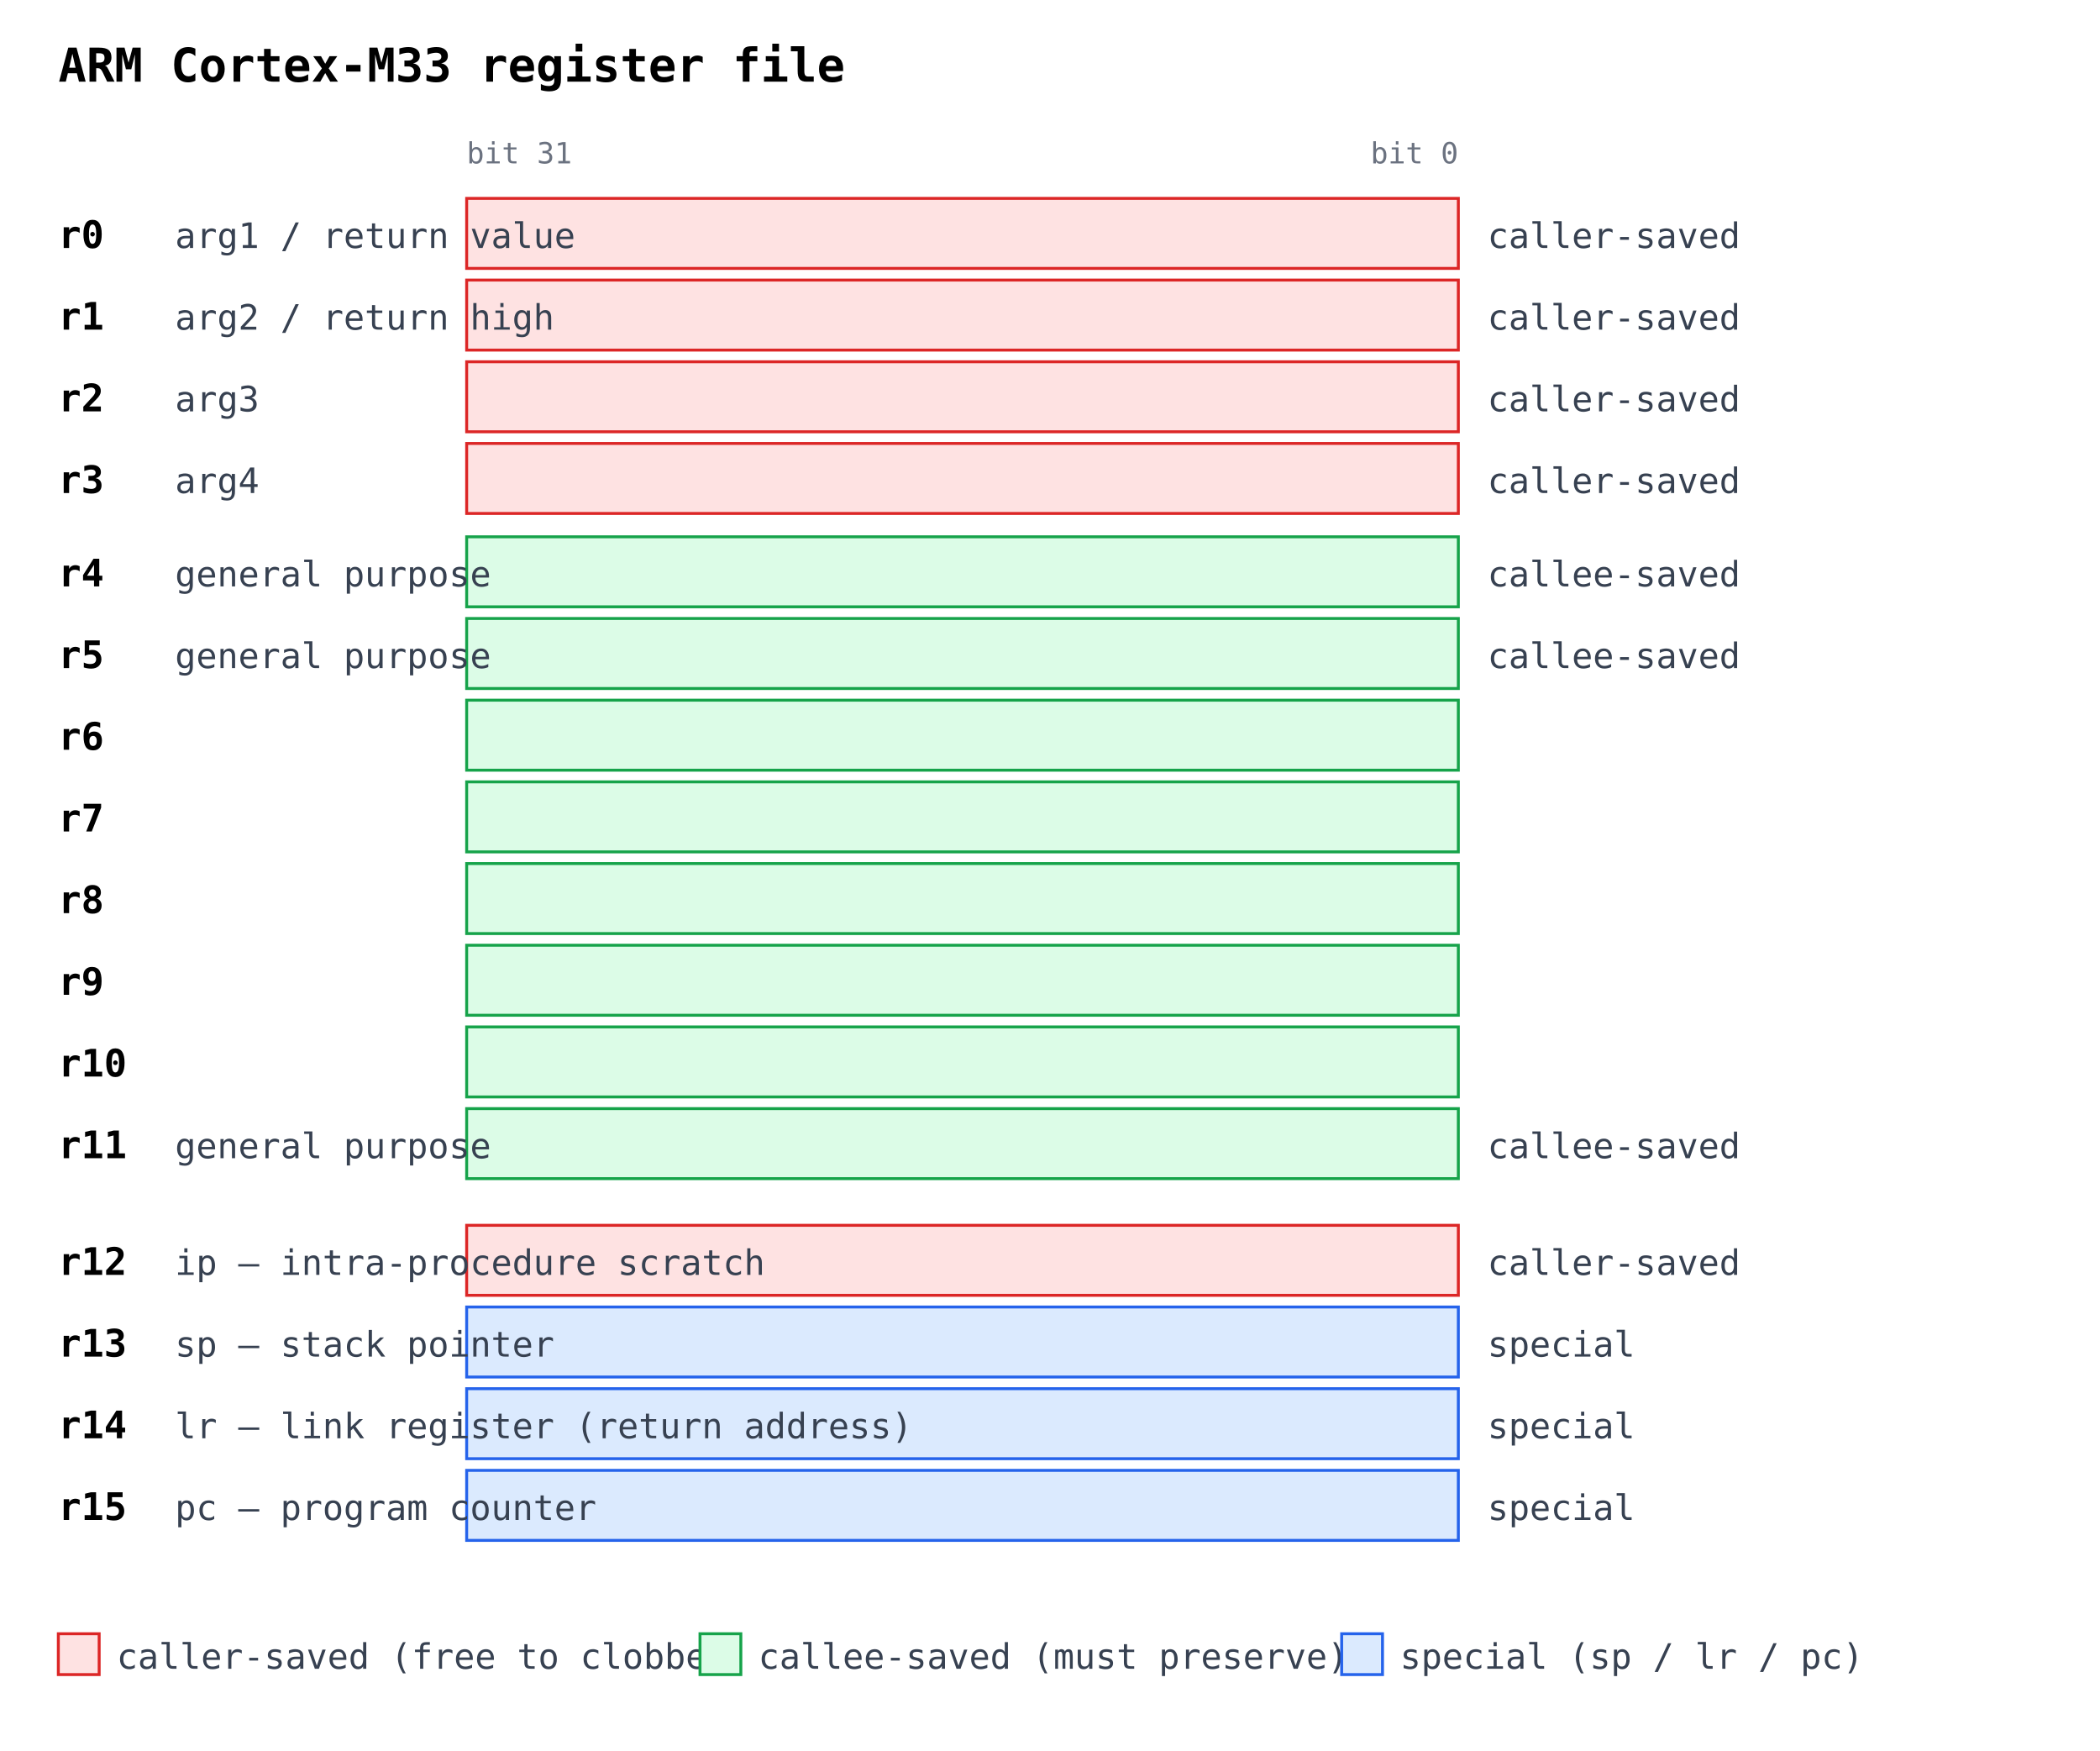
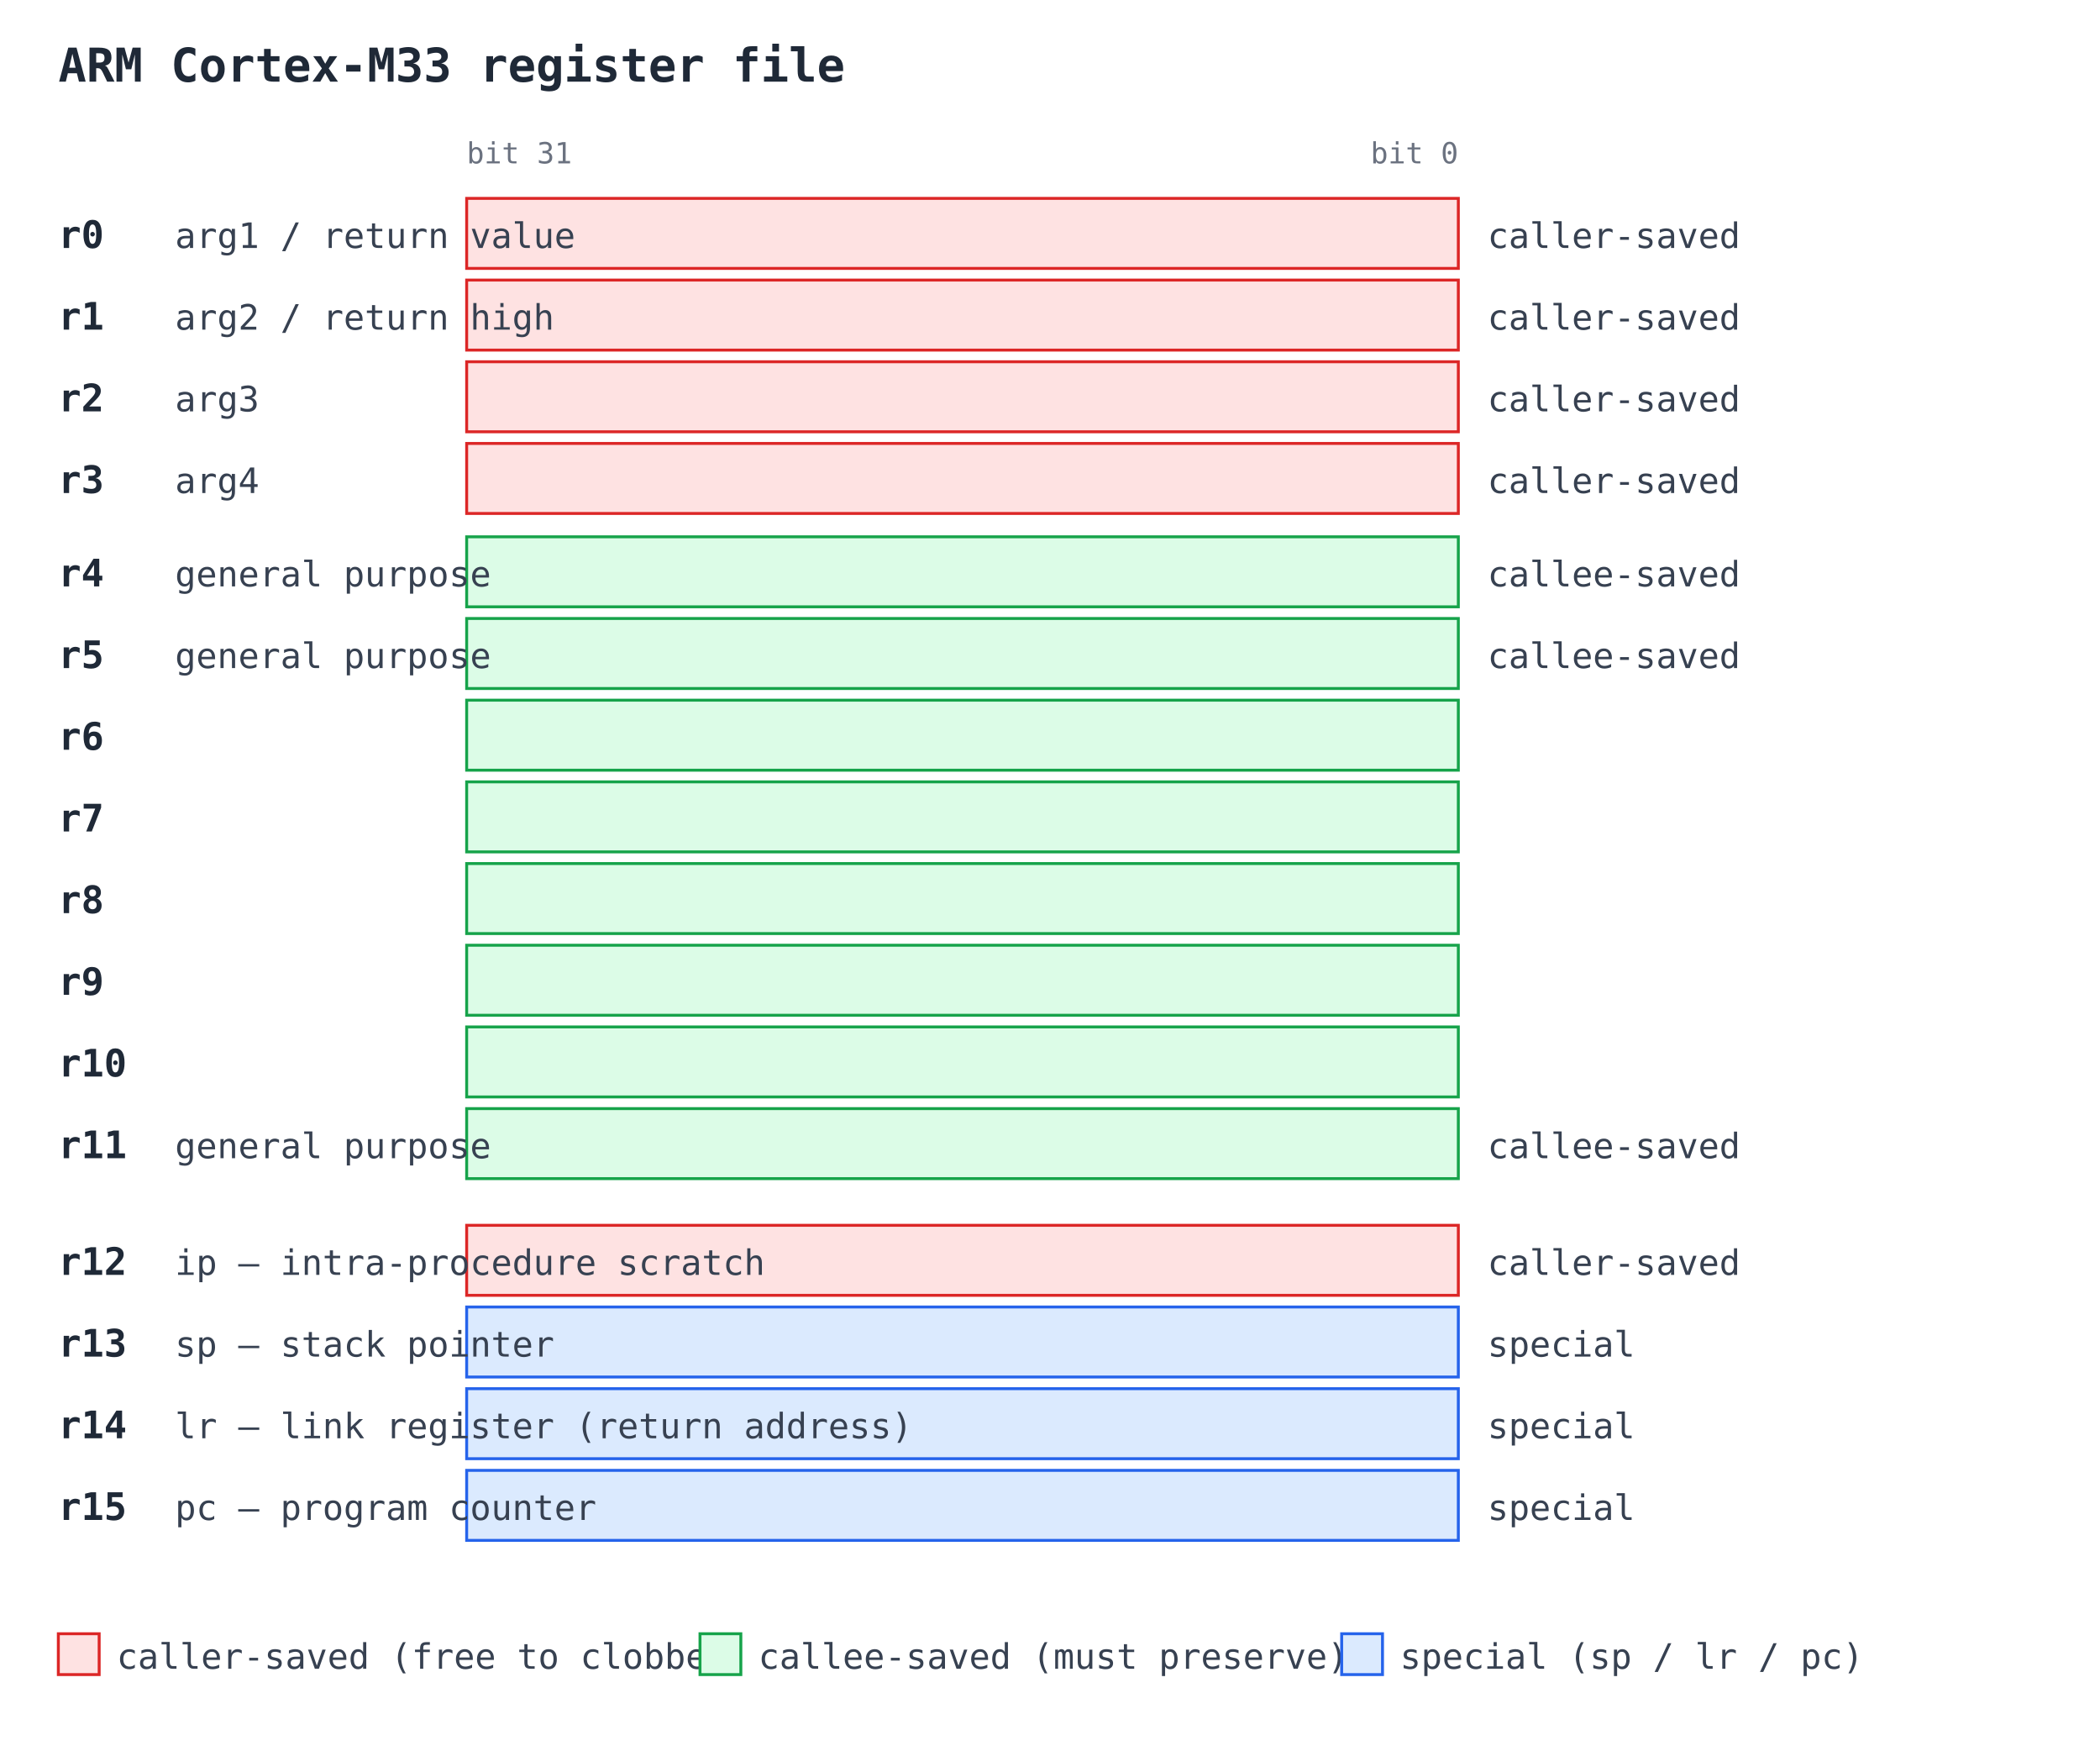
<svg xmlns="http://www.w3.org/2000/svg" viewBox="0 0 720 600" font-family="ui-monospace, Menlo, Monaco, monospace" font-size="13">
  <style>
-     .name { font-weight: bold; }
+     /* Light theme defaults: text falls back to near-black. */
+     text { fill: #1f2937; }
+ 
+ .name { font-weight: bold; }
    .role { font-size: 12px; fill: #374151; }
    .preserve-yes { fill: #dcfce7; stroke: #16a34a; }
    .preserve-no  { fill: #fee2e2; stroke: #dc2626; }
    .special      { fill: #dbeafe; stroke: #2563eb; }
    .bitlabel     { font-size: 10px; fill: #6b7280; }
    .title        { font-size: 16px; font-weight: bold; }
+ 
+     @media (prefers-color-scheme: dark) {
+       text { fill: #e5e7eb; }
+       .role { fill: #d1d5db; }
+       .preserve-yes { fill: #14532d; }
+       .preserve-no { fill: #7f1d1d; }
+       .special { fill: #1e3a8a; }
+       .bitlabel { fill: #9ca3af; }
+     }
  </style>
  <text x="20" y="28" class="title">ARM Cortex-M33 register file</text>
  <text x="160" y="56" class="bitlabel">bit 31</text>
  <text x="500" y="56" class="bitlabel" text-anchor="end">bit 0</text>
  <g transform="translate(0,68)">
    <rect x="160" y="0" width="340" height="24" class="preserve-no" />
    <text x="20" y="17" class="name">r0</text>
    <text x="60" y="17" class="role">arg1 / return value</text>
    <text x="510" y="17" class="role">caller-saved</text>
    <rect x="160" y="28" width="340" height="24" class="preserve-no" />
    <text x="20" y="45" class="name">r1</text>
    <text x="60" y="45" class="role">arg2 / return high</text>
    <text x="510" y="45" class="role">caller-saved</text>
    <rect x="160" y="56" width="340" height="24" class="preserve-no" />
    <text x="20" y="73" class="name">r2</text>
    <text x="60" y="73" class="role">arg3</text>
    <text x="510" y="73" class="role">caller-saved</text>
    <rect x="160" y="84" width="340" height="24" class="preserve-no" />
    <text x="20" y="101" class="name">r3</text>
    <text x="60" y="101" class="role">arg4</text>
    <text x="510" y="101" class="role">caller-saved</text>
  </g>
  <g transform="translate(0,184)">
    <rect x="160" y="0" width="340" height="24" class="preserve-yes" />
    <text x="20" y="17" class="name">r4</text>
    <text x="60" y="17" class="role">general purpose</text>
    <text x="510" y="17" class="role">callee-saved</text>
    <rect x="160" y="28" width="340" height="24" class="preserve-yes" />
    <text x="20" y="45" class="name">r5</text>
    <text x="60" y="45" class="role">general purpose</text>
    <text x="510" y="45" class="role">callee-saved</text>
    <rect x="160" y="56" width="340" height="24" class="preserve-yes" />
    <text x="20" y="73" class="name">r6</text>
    <rect x="160" y="84" width="340" height="24" class="preserve-yes" />
    <text x="20" y="101" class="name">r7</text>
    <rect x="160" y="112" width="340" height="24" class="preserve-yes" />
    <text x="20" y="129" class="name">r8</text>
    <rect x="160" y="140" width="340" height="24" class="preserve-yes" />
    <text x="20" y="157" class="name">r9</text>
    <rect x="160" y="168" width="340" height="24" class="preserve-yes" />
    <text x="20" y="185" class="name">r10</text>
    <rect x="160" y="196" width="340" height="24" class="preserve-yes" />
    <text x="20" y="213" class="name">r11</text>
    <text x="60" y="213" class="role">general purpose</text>
    <text x="510" y="213" class="role">callee-saved</text>
  </g>
  <g transform="translate(0,420)">
    <rect x="160" y="0" width="340" height="24" class="preserve-no" />
    <text x="20" y="17" class="name">r12</text>
    <text x="60" y="17" class="role">ip — intra-procedure scratch</text>
    <text x="510" y="17" class="role">caller-saved</text>
    <rect x="160" y="28" width="340" height="24" class="special" />
    <text x="20" y="45" class="name">r13</text>
    <text x="60" y="45" class="role">sp — stack pointer</text>
    <text x="510" y="45" class="role">special</text>
    <rect x="160" y="56" width="340" height="24" class="special" />
    <text x="20" y="73" class="name">r14</text>
    <text x="60" y="73" class="role">lr — link register (return address)</text>
    <text x="510" y="73" class="role">special</text>
    <rect x="160" y="84" width="340" height="24" class="special" />
    <text x="20" y="101" class="name">r15</text>
    <text x="60" y="101" class="role">pc — program counter</text>
    <text x="510" y="101" class="role">special</text>
  </g>
  <g transform="translate(20, 560)">
    <rect x="0" y="0" width="14" height="14" class="preserve-no" />
    <text x="20" y="12" class="role">caller-saved (free to clobber)</text>
    <rect x="220" y="0" width="14" height="14" class="preserve-yes" />
    <text x="240" y="12" class="role">callee-saved (must preserve)</text>
    <rect x="440" y="0" width="14" height="14" class="special" />
    <text x="460" y="12" class="role">special (sp / lr / pc)</text>
  </g>
</svg>
